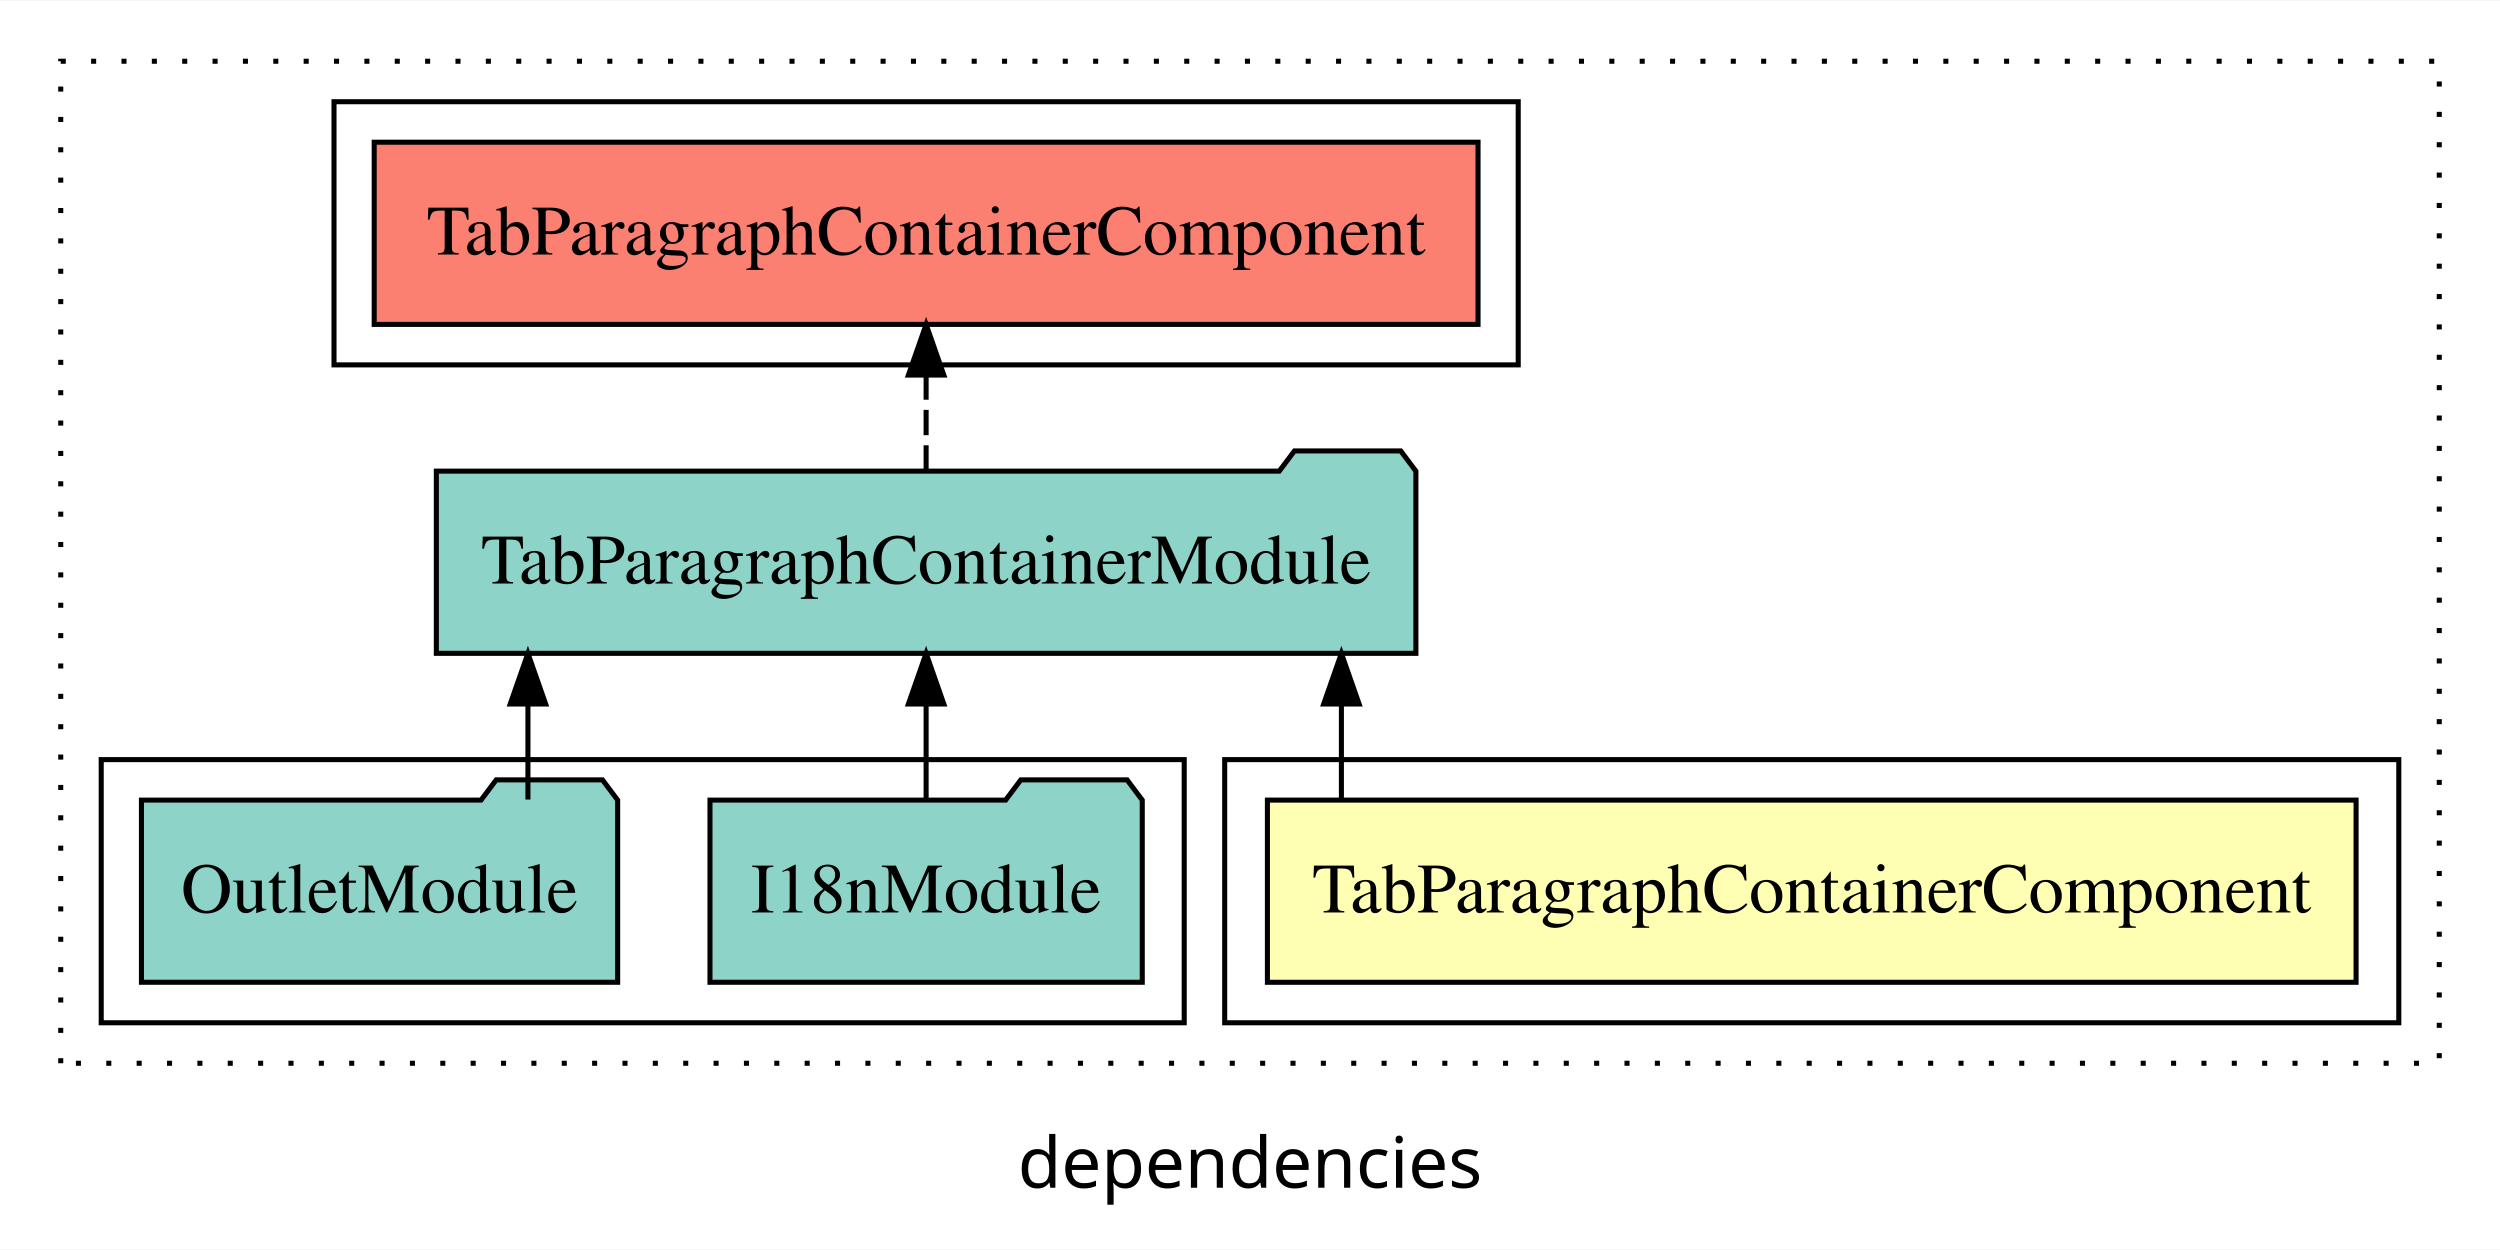
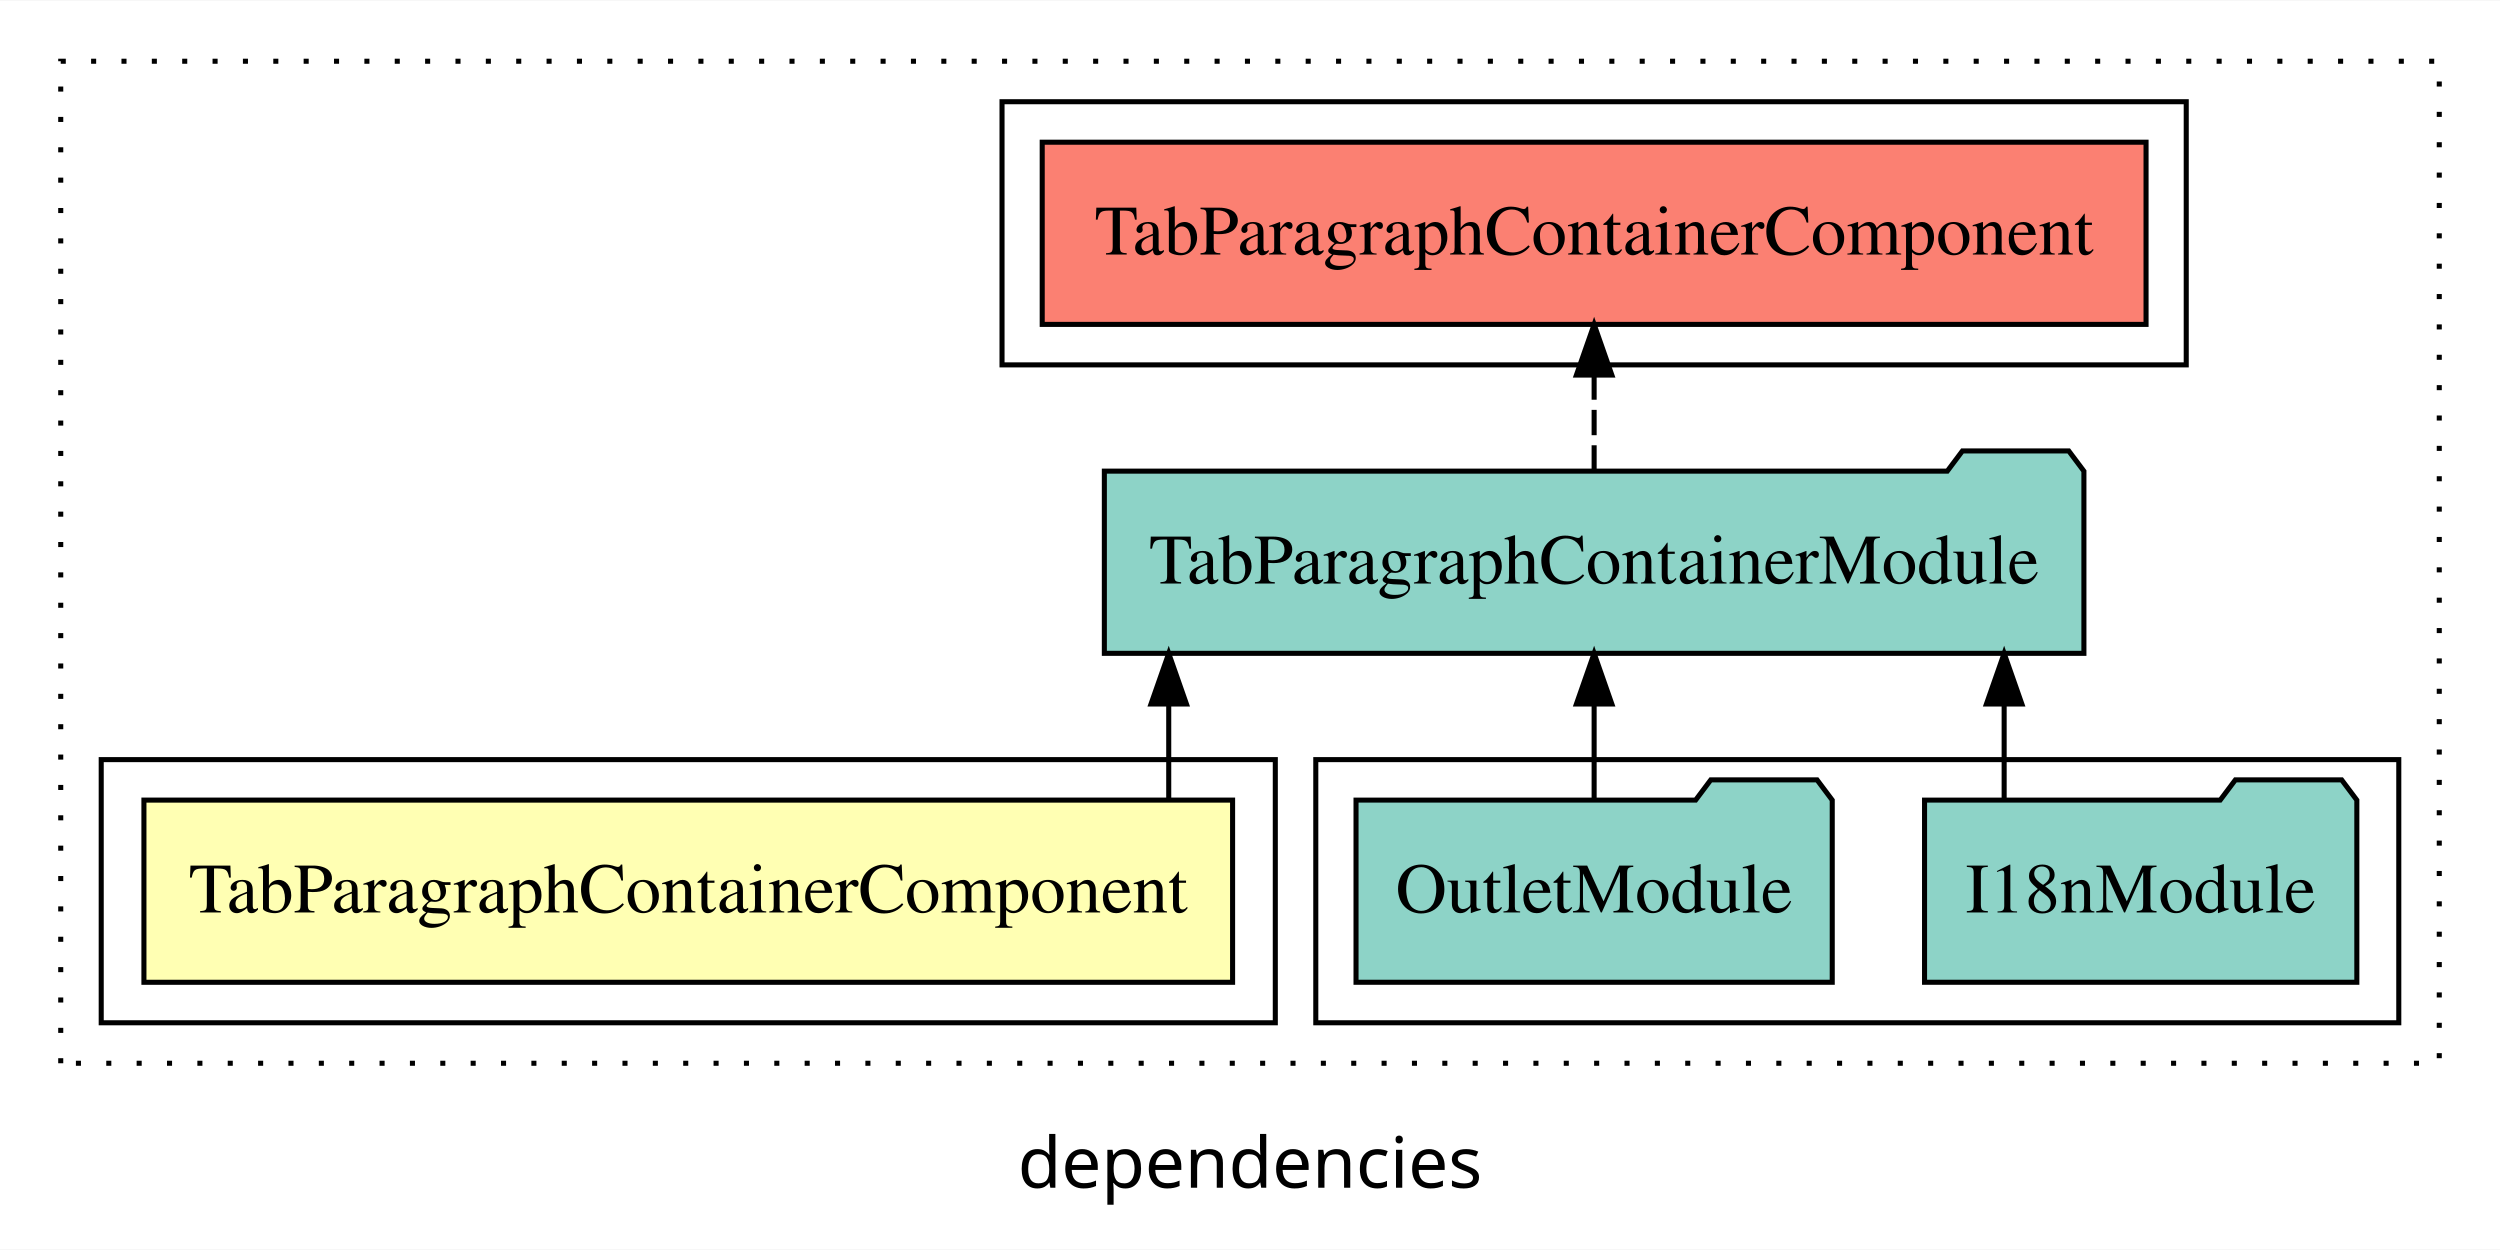
<svg xmlns="http://www.w3.org/2000/svg" width="494pt" height="247pt" viewBox="0.00 0.00 494.00 246.80">
  <g id="graph0" class="graph" transform="scale(1 1) rotate(0) translate(4 242.8)">
    <polygon fill="white" stroke="transparent" points="-4,4 -4,-242.8 490,-242.8 490,4 -4,4" />
    <text text-anchor="middle" x="243" y="-8.2" font-family="sans-serif" font-size="14.00">dependencies</text>
    <g id="clust1" class="cluster">
      <polygon fill="none" stroke="black" stroke-dasharray="1,5" points="8,-32.8 8,-230.8 478,-230.8 478,-32.8 8,-32.8" />
    </g>
+     <g id="clust4" class="cluster">
+       <polygon fill="none" stroke="black" points="256,-40.8 256,-92.8 470,-92.8 470,-40.8 256,-40.8" />
+     </g>
    <g id="clust2" class="cluster">
-       <polygon fill="none" stroke="black" points="238,-40.8 238,-92.8 470,-92.8 470,-40.8 238,-40.8" />
+       <polygon fill="none" stroke="black" points="16,-40.8 16,-92.8 248,-92.8 248,-40.8 16,-40.8" />
    </g>
    <g id="clust5" class="cluster">
-       <polygon fill="none" stroke="black" points="62,-170.8 62,-222.8 296,-222.8 296,-170.8 62,-170.8" />
-     </g>
-     <g id="clust4" class="cluster">
-       <polygon fill="none" stroke="black" points="16,-40.8 16,-92.8 230,-92.8 230,-40.8 16,-40.8" />
+       <polygon fill="none" stroke="black" points="194,-170.8 194,-222.8 428,-222.8 428,-170.8 194,-170.8" />
    </g>
    <g id="node1" class="node">
-       <polygon fill="#ffffb3" stroke="black" points="461.56,-84.8 246.44,-84.8 246.44,-48.8 461.56,-48.8 461.56,-84.8" />
-       <text text-anchor="middle" x="354" y="-62.6" font-family="Times,serif" font-size="14.00">TabParagraphContainerComponent</text>
+       <polygon fill="#ffffb3" stroke="black" points="239.56,-84.8 24.44,-84.8 24.44,-48.8 239.56,-48.8 239.56,-84.8" />
+       <text text-anchor="middle" x="132" y="-62.6" font-family="Times,serif" font-size="14.00">TabParagraphContainerComponent</text>
    </g>
    <g id="node2" class="node">
-       <polygon fill="#8dd3c7" stroke="black" points="275.78,-149.8 272.78,-153.8 251.78,-153.8 248.78,-149.8 82.22,-149.8 82.22,-113.8 275.78,-113.8 275.78,-149.8" />
-       <text text-anchor="middle" x="179" y="-127.6" font-family="Times,serif" font-size="14.00">TabParagraphContainerModule</text>
+       <polygon fill="#8dd3c7" stroke="black" points="407.78,-149.8 404.78,-153.8 383.78,-153.8 380.78,-149.8 214.22,-149.8 214.22,-113.8 407.78,-113.8 407.78,-149.8" />
+       <text text-anchor="middle" x="311" y="-127.6" font-family="Times,serif" font-size="14.00">TabParagraphContainerModule</text>
    </g>
    <g id="edge1" class="edge">
-       <path fill="none" stroke="black" d="M261.06,-84.91C261.06,-84.91 261.06,-103.79 261.06,-103.79" />
-       <polygon fill="black" stroke="black" points="257.56,-103.79 261.06,-113.79 264.56,-103.79 257.56,-103.79" />
+       <path fill="none" stroke="black" d="M226.94,-84.91C226.94,-84.91 226.94,-103.79 226.94,-103.79" />
+       <polygon fill="black" stroke="black" points="223.44,-103.79 226.94,-113.79 230.44,-103.79 223.44,-103.79" />
    </g>
    <g id="node5" class="node">
-       <polygon fill="#fb8072" stroke="black" points="288.06,-214.8 69.94,-214.8 69.94,-178.8 288.06,-178.8 288.06,-214.8" />
-       <text text-anchor="middle" x="179" y="-192.6" font-family="Times,serif" font-size="14.00">TabParagraphContainerComponent </text>
+       <polygon fill="#fb8072" stroke="black" points="420.06,-214.8 201.94,-214.8 201.94,-178.8 420.06,-178.8 420.06,-214.8" />
+       <text text-anchor="middle" x="311" y="-192.6" font-family="Times,serif" font-size="14.00">TabParagraphContainerComponent </text>
    </g>
    <g id="edge4" class="edge">
-       <path fill="none" stroke="black" stroke-dasharray="5,2" d="M179,-149.91C179,-149.91 179,-168.79 179,-168.79" />
-       <polygon fill="black" stroke="black" points="175.5,-168.79 179,-178.79 182.5,-168.79 175.5,-168.79" />
+       <path fill="none" stroke="black" stroke-dasharray="5,2" d="M311,-149.91C311,-149.91 311,-168.79 311,-168.79" />
+       <polygon fill="black" stroke="black" points="307.5,-168.79 311,-178.79 314.5,-168.79 307.5,-168.79" />
    </g>
    <g id="node3" class="node">
-       <polygon fill="#8dd3c7" stroke="black" points="221.71,-84.8 218.71,-88.8 197.71,-88.8 194.71,-84.8 136.29,-84.8 136.29,-48.8 221.71,-48.8 221.71,-84.8" />
-       <text text-anchor="middle" x="179" y="-62.6" font-family="Times,serif" font-size="14.00">I18nModule</text>
+       <polygon fill="#8dd3c7" stroke="black" points="461.71,-84.8 458.71,-88.8 437.71,-88.8 434.71,-84.8 376.29,-84.8 376.29,-48.8 461.71,-48.8 461.71,-84.8" />
+       <text text-anchor="middle" x="419" y="-62.6" font-family="Times,serif" font-size="14.00">I18nModule</text>
    </g>
    <g id="edge2" class="edge">
-       <path fill="none" stroke="black" d="M179,-84.91C179,-84.91 179,-103.79 179,-103.79" />
-       <polygon fill="black" stroke="black" points="175.5,-103.79 179,-113.79 182.5,-103.79 175.5,-103.79" />
+       <path fill="none" stroke="black" d="M392.02,-84.91C392.02,-84.91 392.02,-103.79 392.02,-103.79" />
+       <polygon fill="black" stroke="black" points="388.52,-103.79 392.02,-113.79 395.52,-103.79 388.52,-103.79" />
    </g>
    <g id="node4" class="node">
-       <polygon fill="#8dd3c7" stroke="black" points="118.05,-84.8 115.05,-88.8 94.05,-88.8 91.05,-84.8 23.95,-84.8 23.95,-48.8 118.05,-48.8 118.05,-84.8" />
-       <text text-anchor="middle" x="71" y="-62.6" font-family="Times,serif" font-size="14.00">OutletModule</text>
+       <polygon fill="#8dd3c7" stroke="black" points="358.05,-84.8 355.05,-88.8 334.05,-88.8 331.05,-84.8 263.95,-84.8 263.95,-48.8 358.05,-48.8 358.05,-84.8" />
+       <text text-anchor="middle" x="311" y="-62.6" font-family="Times,serif" font-size="14.00">OutletModule</text>
    </g>
    <g id="edge3" class="edge">
-       <path fill="none" stroke="black" d="M100.32,-84.91C100.32,-84.91 100.32,-103.79 100.32,-103.79" />
-       <polygon fill="black" stroke="black" points="96.82,-103.79 100.32,-113.79 103.82,-103.79 96.82,-103.79" />
+       <path fill="none" stroke="black" d="M311,-84.91C311,-84.91 311,-103.79 311,-103.79" />
+       <polygon fill="black" stroke="black" points="307.5,-103.79 311,-113.79 314.5,-103.79 307.5,-103.79" />
    </g>
  </g>
</svg>
